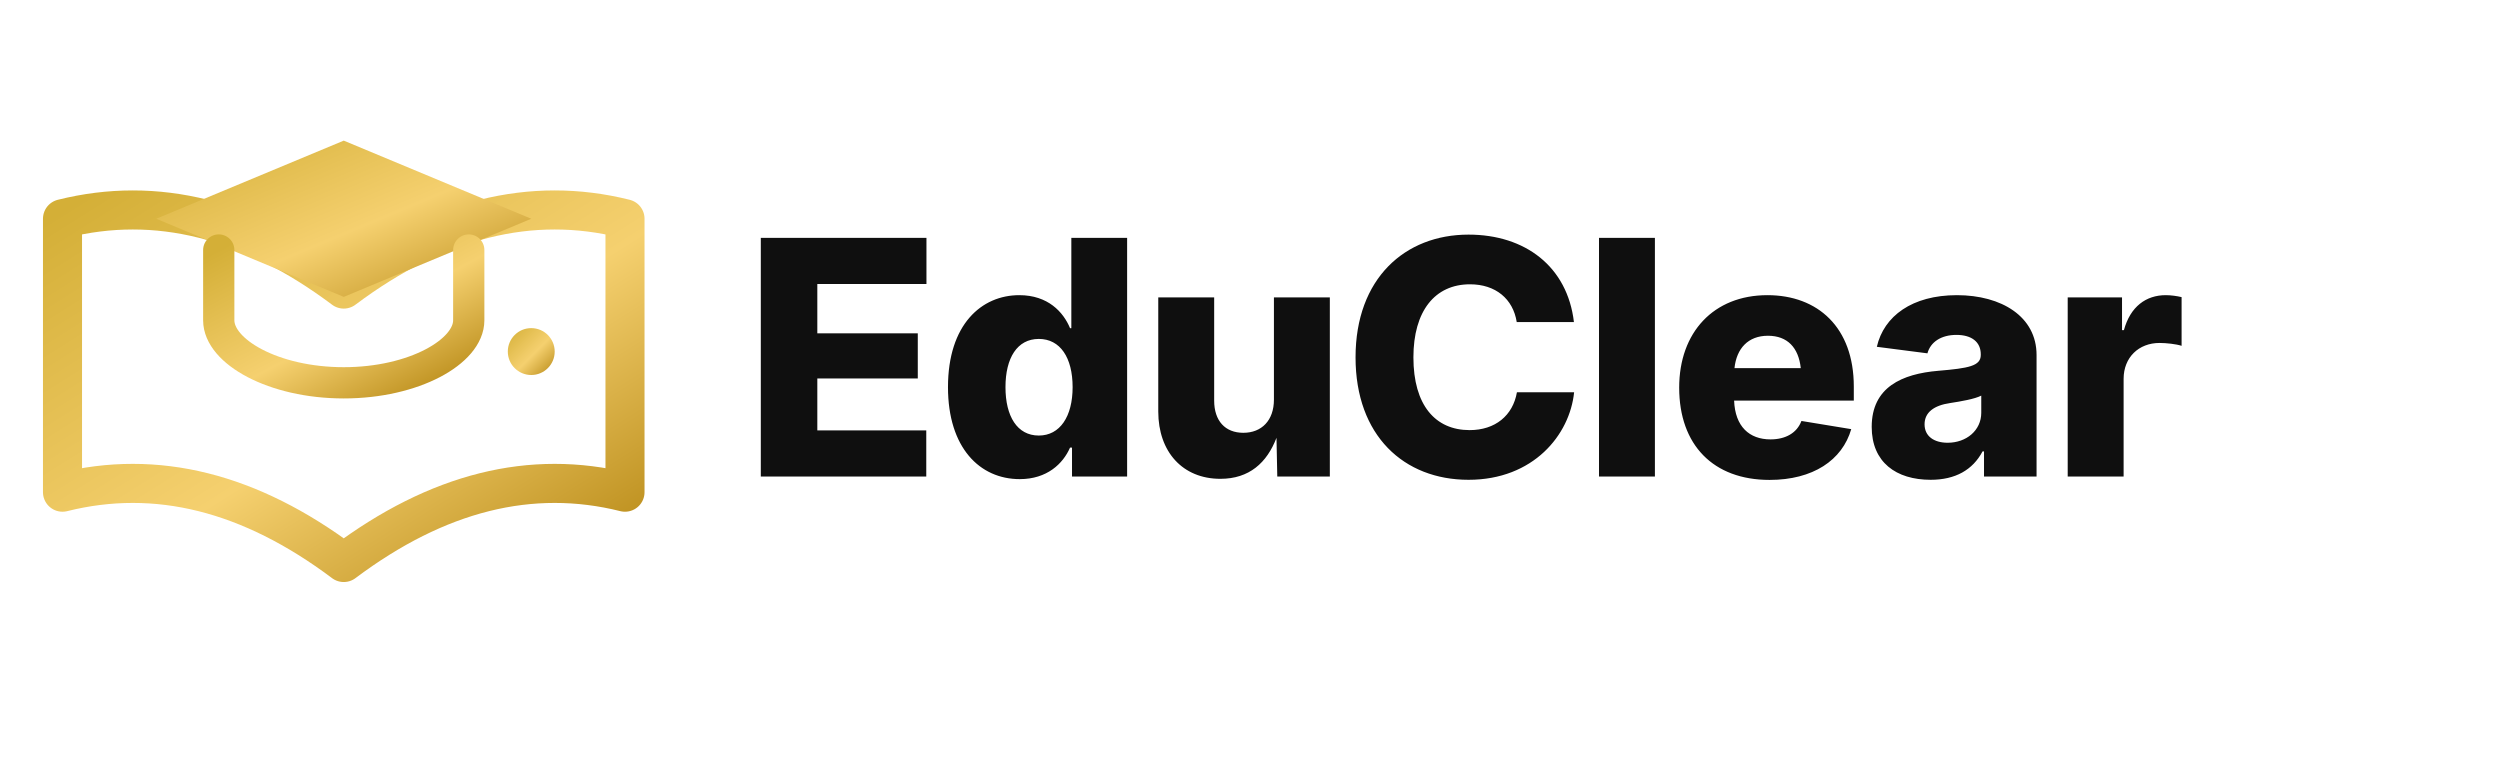
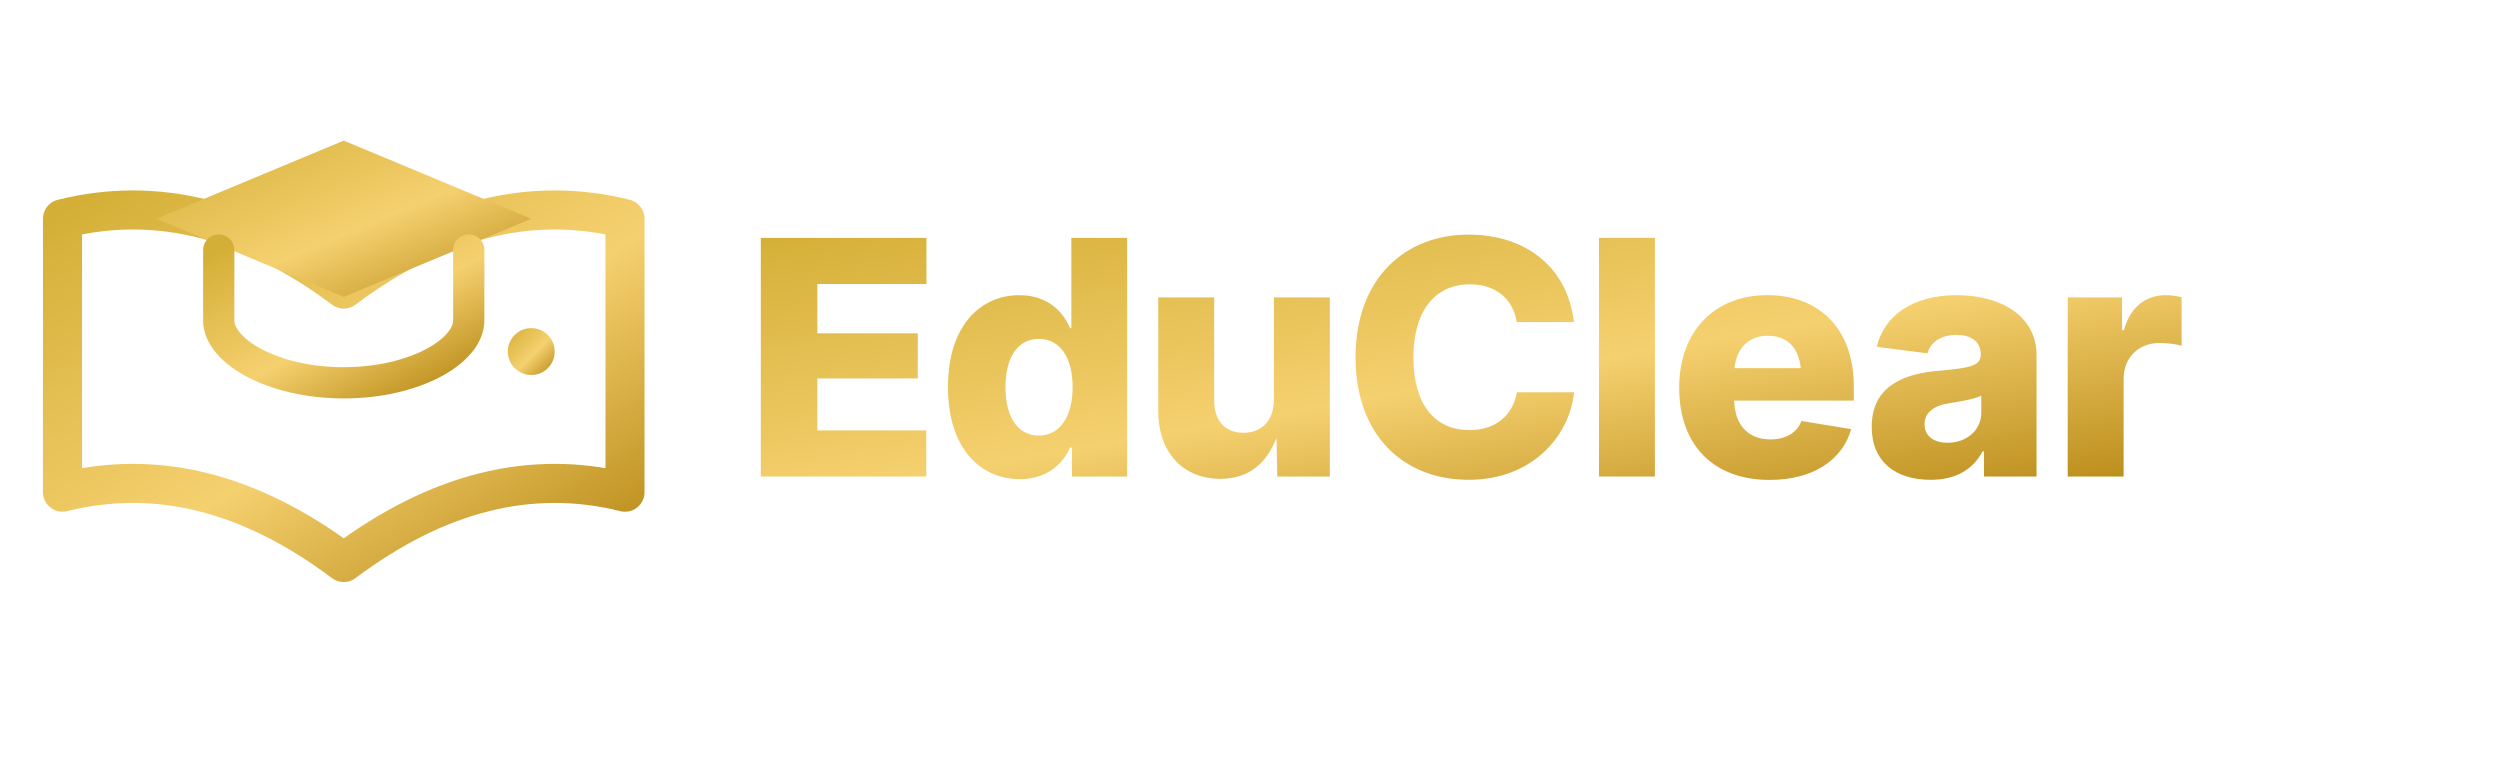
<svg xmlns="http://www.w3.org/2000/svg" viewBox="0 0 640 200" role="img" aria-label="EduClear logo">
  <defs>
    <linearGradient id="gold" x1="0" y1="0" x2="1" y2="1">
      <stop offset="0" stop-color="#D4AF37" />
      <stop offset="0.55" stop-color="#F5D06F" />
      <stop offset="1" stop-color="#B88A17" />
    </linearGradient>
  </defs>
  <g transform="translate(24,24)">
    <path d="M64 120c-24-18-48-24-72-18V32c24-6 48 0 72 18 24-18 48-24 72-18v70c-24-6-48 0-72 18Z" fill="none" stroke="url(#gold)" stroke-width="10" stroke-linejoin="round" />
    <path d="M64 52v70" stroke="url(#gold)" stroke-width="10" stroke-linecap="round" />
    <path d="M64 12 16 32l48 20 48-20-48-20Z" fill="url(#gold)" />
    <path d="M32 40v18c0 8 14 16 32 16s32-8 32-16V40" fill="none" stroke="url(#gold)" stroke-width="8" stroke-linecap="round" />
    <path d="M112 32v26" stroke="url(#gold)" stroke-width="8" stroke-linecap="round" />
    <circle cx="112" cy="66" r="6" fill="url(#gold)" />
  </g>
-   <text x="190" y="122" font-family="Inter, system-ui, -apple-system, Segoe UI, Roboto, Arial, sans-serif" font-size="84" font-weight="800" fill="#0f0f0f" letter-spacing="-1.5">
+   <text x="190" y="122" font-family="Inter, system-ui, -apple-system, Segoe UI, Roboto, Arial, sans-serif" font-size="84" font-weight="800" fill="url(#gold)" letter-spacing="-1.5">
    EduClear
  </text>
</svg>
